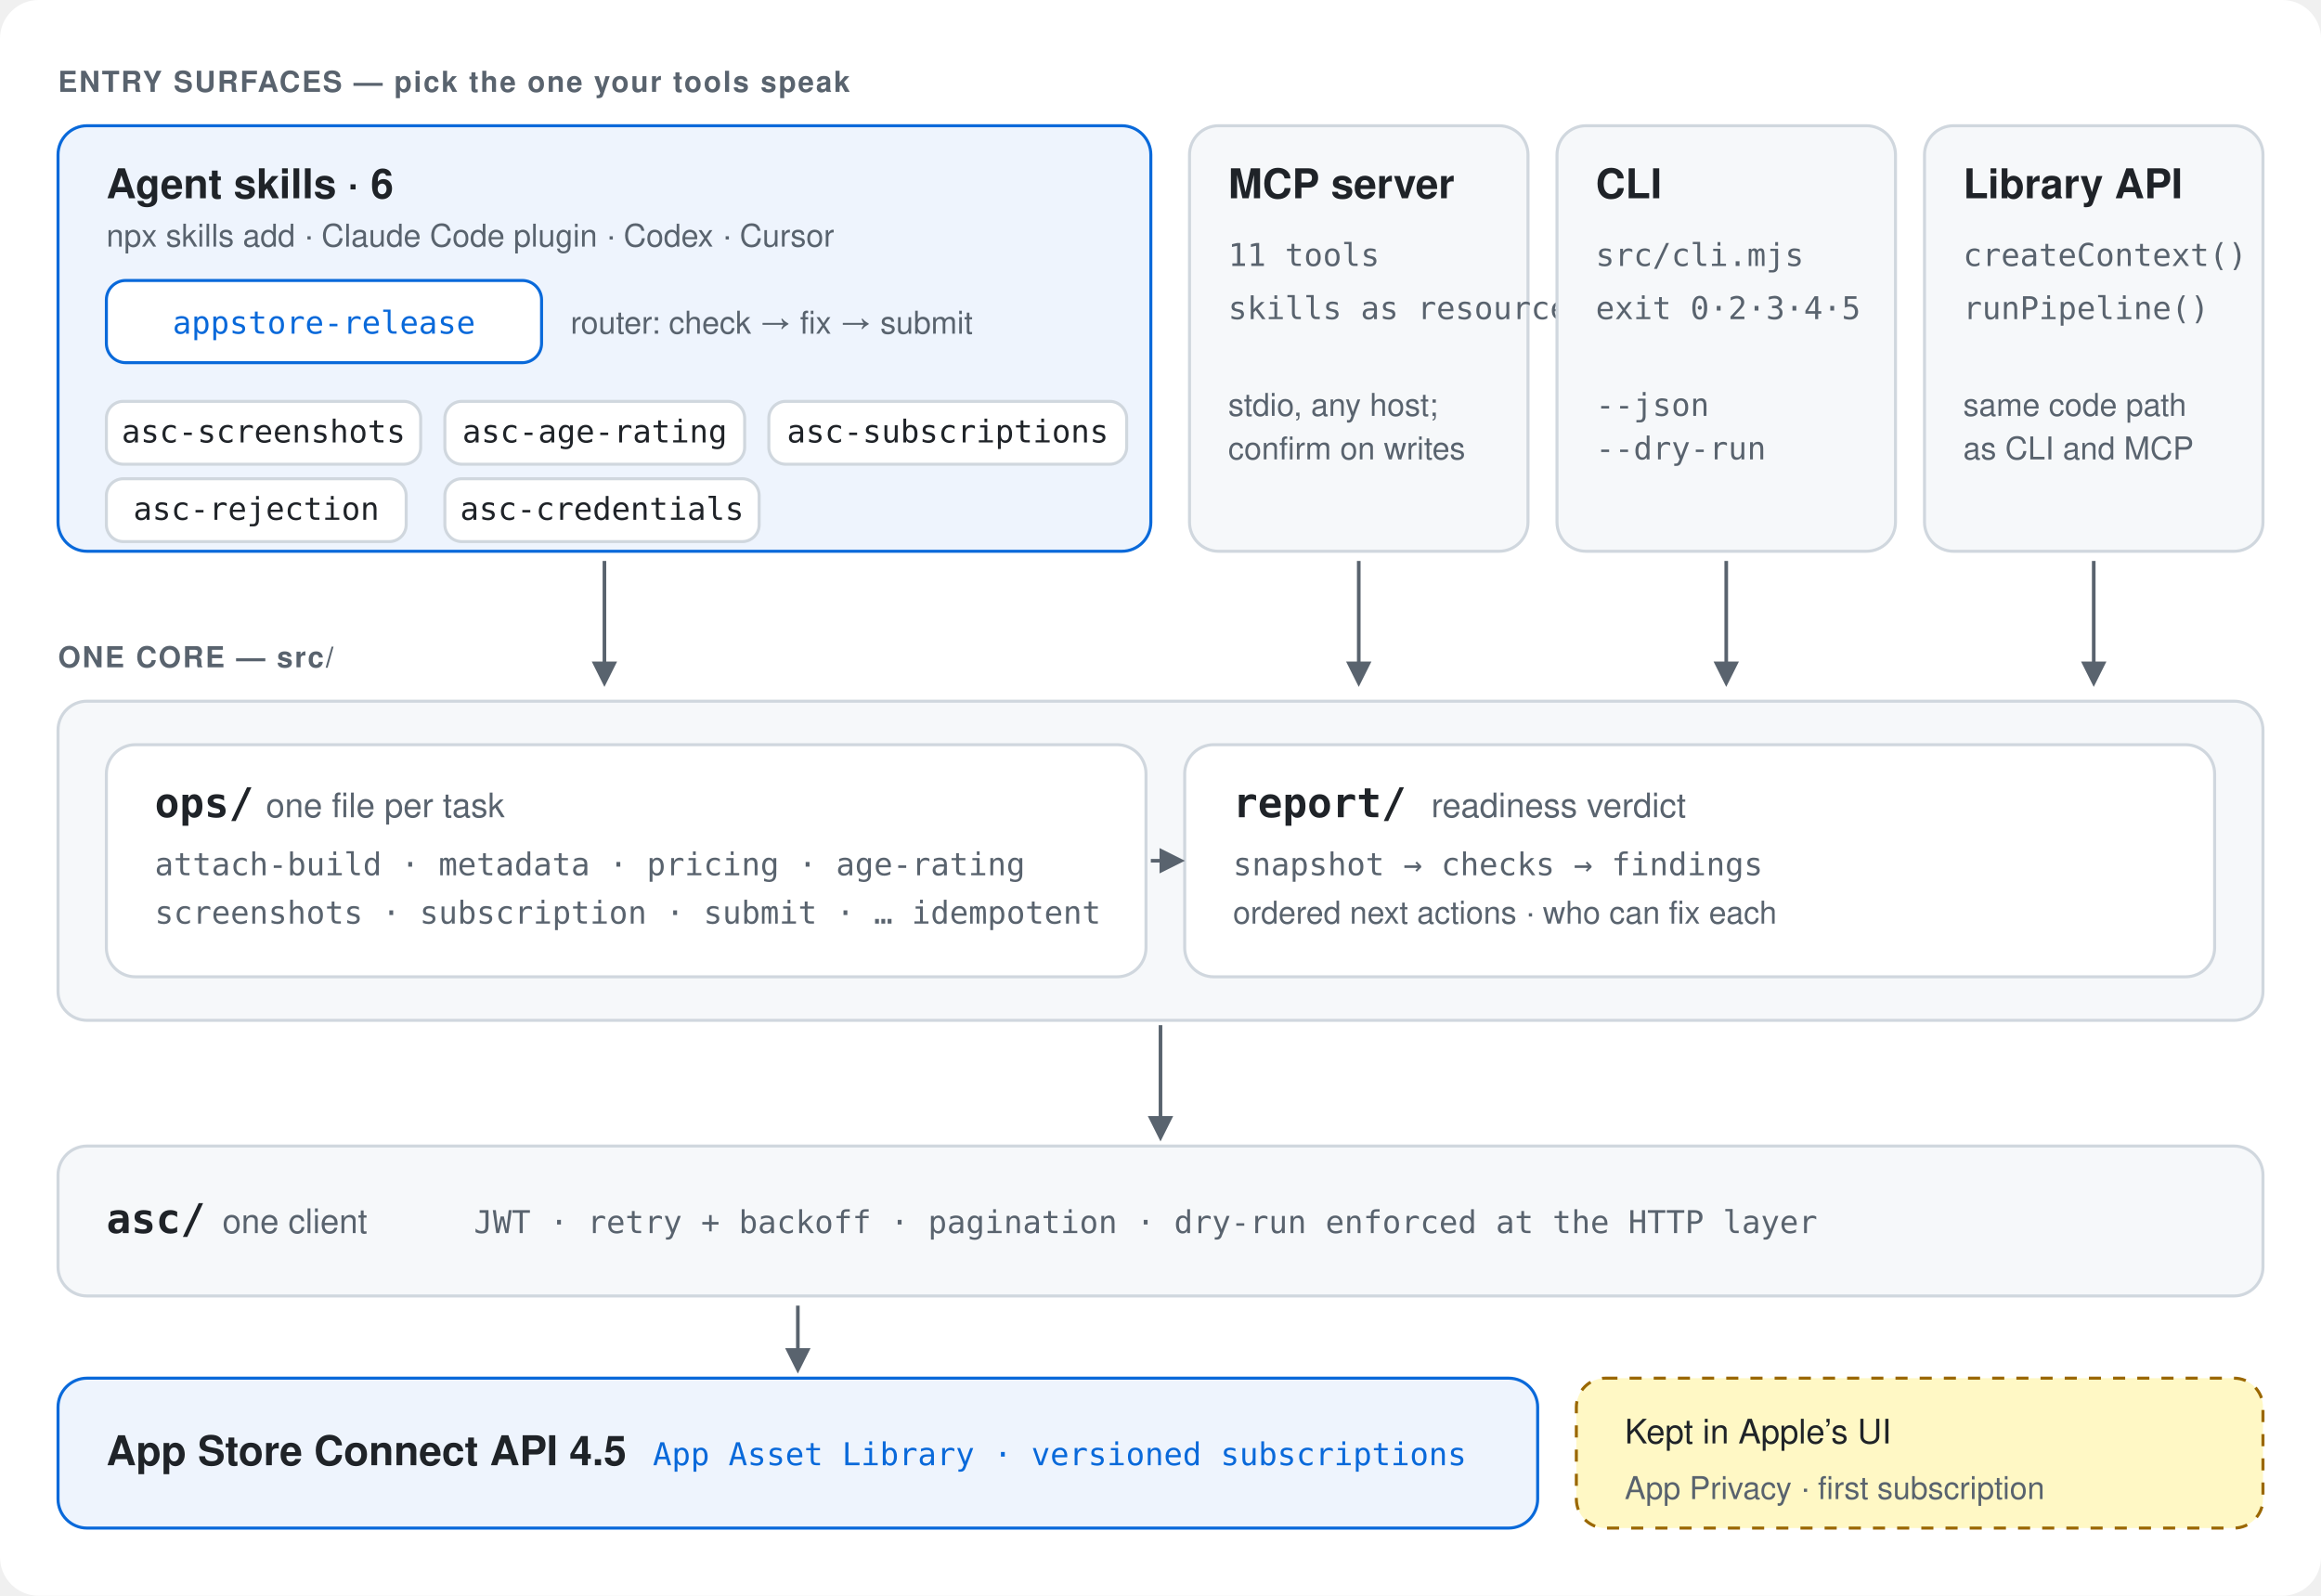
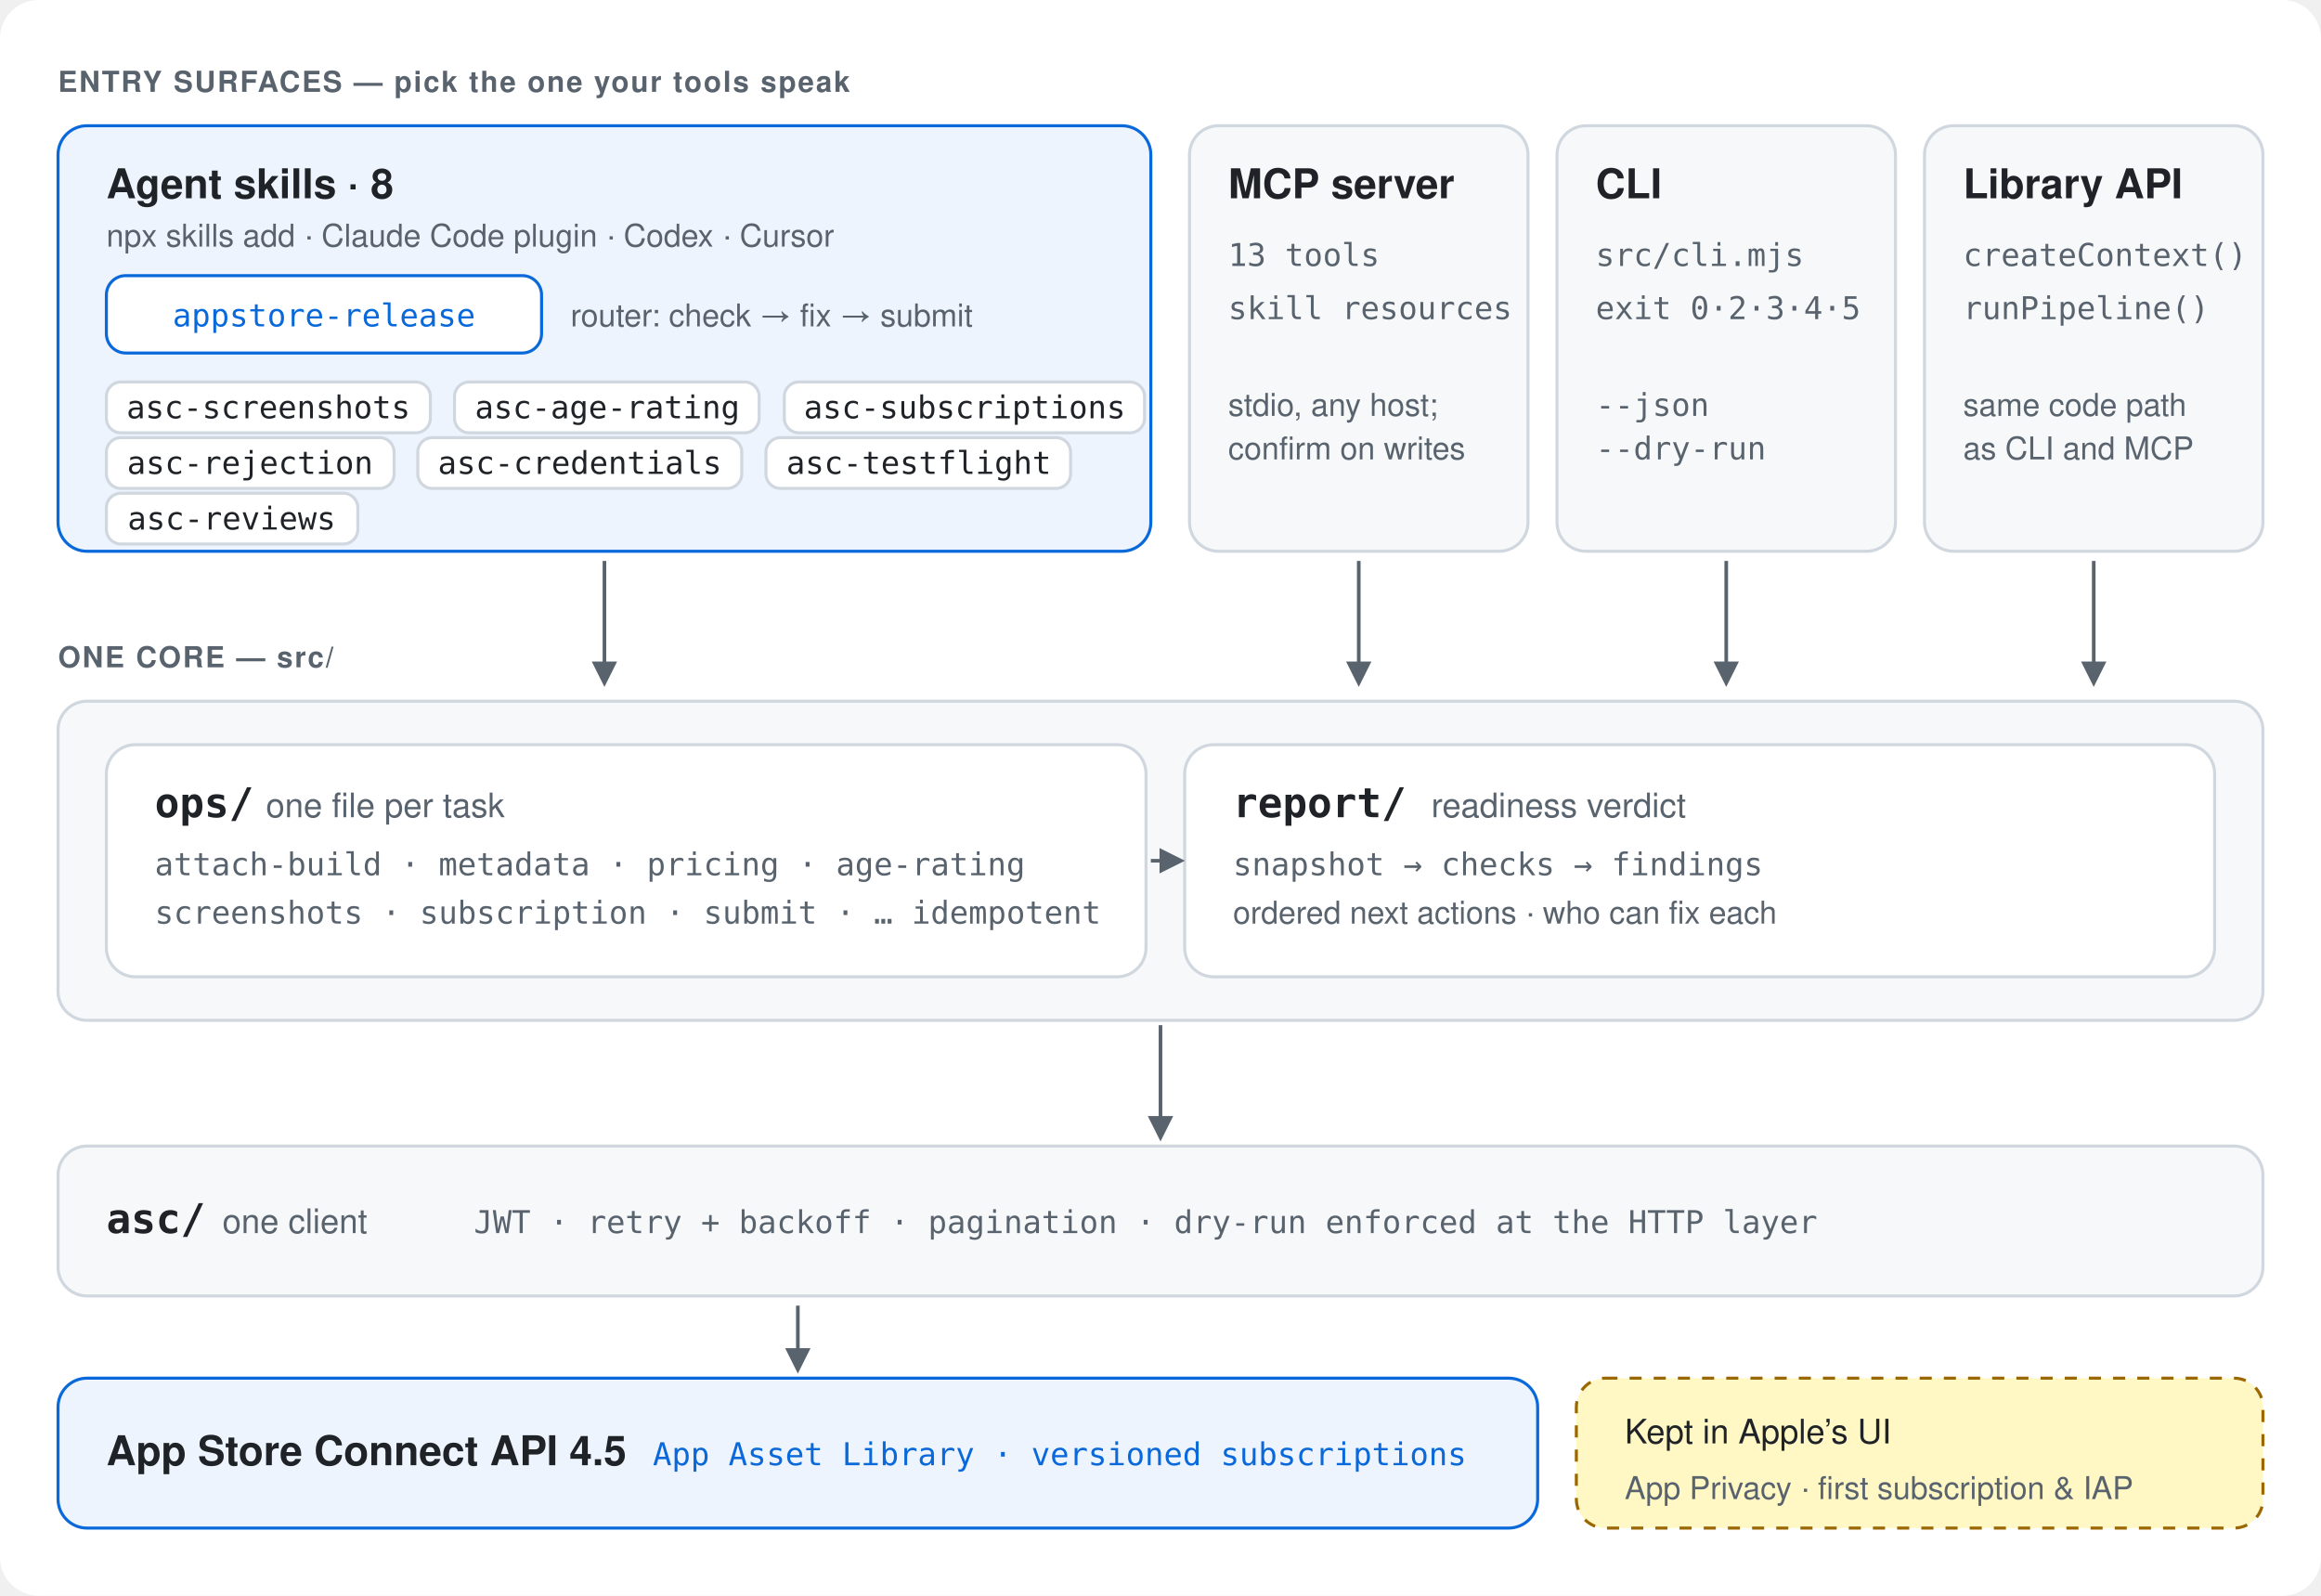
<svg xmlns="http://www.w3.org/2000/svg" viewBox="0 0 960 660" width="960" height="660" role="img" aria-labelledby="t d">
  <defs>
    <marker id="ah" viewBox="0 0 10 10" refX="8" refY="5" markerWidth="7" markerHeight="7" orient="auto-start-reverse">
      <path d="M0,0 L10,5 L0,10 z" fill="#59636e" />
    </marker>
    <style>
    .s { font-family: -apple-system, BlinkMacSystemFont, 'Segoe UI', Helvetica, Arial, sans-serif; fill: #1f2328; }
    .m { font-family: ui-monospace, SFMono-Regular, 'SF Mono', Menlo, Consolas, monospace; fill: #1f2328; }
    .mu { fill: #59636e; }
    .ac { fill: #0969da; }
    .h { font-size: 17px; font-weight: 650; }
    .b { font-size: 14px; }
    .c { font-size: 13px; }
    .k { font-size: 12px; letter-spacing: .06em; text-transform: uppercase; font-weight: 600; }
  </style>
  </defs>
  <rect width="960" height="660" rx="16" fill="#ffffff" />
  <text x="24" y="38" class="s k mu" text-anchor="start">ENTRY SURFACES — pick the one your tools speak</text>
  <rect x="24" y="52" width="452" height="176" rx="12" fill="#eef4fd" stroke="#0969da" stroke-width="1.25" />
-   <text x="44" y="82" class="s h" text-anchor="start">Agent skills · 6</text>
+   <text x="44" y="82" class="s h" text-anchor="start">Agent skills · 8</text>
  <text x="44" y="102" class="s c mu" text-anchor="start">npx skills add · Claude Code plugin · Codex · Cursor</text>
-   <rect x="44" y="116" width="180" height="34" rx="8" fill="#ffffff" stroke="#0969da" stroke-width="1.25" />
-   <text x="134" y="138" class="m c ac" text-anchor="middle">appstore-release</text>
-   <text x="236" y="138" class="s c mu" text-anchor="start">router: check → fix → submit</text>
-   <rect x="44" y="166" width="130" height="26" rx="7" fill="#ffffff" stroke="#d0d7de" stroke-width="1.25" />
-   <text x="109.0" y="183" class="m c" text-anchor="middle">asc-screenshots</text>
-   <rect x="184" y="166" width="124" height="26" rx="7" fill="#ffffff" stroke="#d0d7de" stroke-width="1.25" />
-   <text x="246.0" y="183" class="m c" text-anchor="middle">asc-age-rating</text>
-   <rect x="318" y="166" width="148" height="26" rx="7" fill="#ffffff" stroke="#d0d7de" stroke-width="1.25" />
-   <text x="392.0" y="183" class="m c" text-anchor="middle">asc-subscriptions</text>
-   <rect x="44" y="198" width="124" height="26" rx="7" fill="#ffffff" stroke="#d0d7de" stroke-width="1.25" />
-   <text x="106.0" y="215" class="m c" text-anchor="middle">asc-rejection</text>
-   <rect x="184" y="198" width="130" height="26" rx="7" fill="#ffffff" stroke="#d0d7de" stroke-width="1.25" />
-   <text x="249.0" y="215" class="m c" text-anchor="middle">asc-credentials</text>
+   <rect x="44" y="114" width="180" height="32" rx="8" fill="#ffffff" stroke="#0969da" stroke-width="1.25" />
+   <text x="134" y="135" class="m c ac" text-anchor="middle">appstore-release</text>
+   <text x="236" y="135" class="s c mu" text-anchor="start">router: check → fix → submit</text>
+   <rect x="44" y="158" width="134" height="21" rx="6" fill="#ffffff" stroke="#d0d7de" stroke-width="1.25" />
+   <text x="111.0" y="173" class="m c" text-anchor="middle">asc-screenshots</text>
+   <rect x="188.0" y="158" width="126" height="21" rx="6" fill="#ffffff" stroke="#d0d7de" stroke-width="1.25" />
+   <text x="251.2" y="173" class="m c" text-anchor="middle">asc-age-rating</text>
+   <rect x="324.4" y="158" width="149" height="21" rx="6" fill="#ffffff" stroke="#d0d7de" stroke-width="1.25" />
+   <text x="399.0" y="173" class="m c" text-anchor="middle">asc-subscriptions</text>
+   <rect x="44" y="181" width="119" height="21" rx="6" fill="#ffffff" stroke="#d0d7de" stroke-width="1.25" />
+   <text x="103.4" y="196" class="m c" text-anchor="middle">asc-rejection</text>
+   <rect x="172.8" y="181" width="134" height="21" rx="6" fill="#ffffff" stroke="#d0d7de" stroke-width="1.25" />
+   <text x="239.8" y="196" class="m c" text-anchor="middle">asc-credentials</text>
+   <rect x="316.8" y="181" width="126" height="21" rx="6" fill="#ffffff" stroke="#d0d7de" stroke-width="1.25" />
+   <text x="380.0" y="196" class="m c" text-anchor="middle">asc-testflight</text>
+   <rect x="44" y="204" width="104" height="21" rx="6" fill="#ffffff" stroke="#d0d7de" stroke-width="1.25" />
+   <text x="95.8" y="219" class="m c" text-anchor="middle">asc-reviews</text>
  <rect x="492" y="52" width="140" height="176" rx="12" fill="#f6f8fa" stroke="#d0d7de" stroke-width="1.25" />
  <text x="508" y="82" class="s h" text-anchor="start">MCP server</text>
-   <text x="508" y="110" class="m c mu" text-anchor="start">11 tools</text>
-   <text x="508" y="132" class="m c mu" text-anchor="start">skills as resources</text>
+   <text x="508" y="110" class="m c mu" text-anchor="start">13 tools</text>
+   <text x="508" y="132" class="m c mu" text-anchor="start">skill resources</text>
  <rect x="644" y="52" width="140" height="176" rx="12" fill="#f6f8fa" stroke="#d0d7de" stroke-width="1.25" />
  <text x="660" y="82" class="s h" text-anchor="start">CLI</text>
  <text x="660" y="110" class="m c mu" text-anchor="start">src/cli.mjs</text>
  <text x="660" y="132" class="m c mu" text-anchor="start">exit 0·2·3·4·5</text>
  <rect x="796" y="52" width="140" height="176" rx="12" fill="#f6f8fa" stroke="#d0d7de" stroke-width="1.25" />
  <text x="812" y="82" class="s h" text-anchor="start">Library API</text>
  <text x="812" y="110" class="m c mu" text-anchor="start">createContext()</text>
  <text x="812" y="132" class="m c mu" text-anchor="start">runPipeline()</text>
  <text x="508" y="172" class="s c mu" text-anchor="start">stdio, any host;</text>
  <text x="508" y="190" class="s c mu" text-anchor="start">confirm on writes</text>
  <text x="660" y="172" class="m c mu" text-anchor="start">--json</text>
  <text x="660" y="190" class="m c mu" text-anchor="start">--dry-run</text>
  <text x="812" y="172" class="s c mu" text-anchor="start">same code path</text>
  <text x="812" y="190" class="s c mu" text-anchor="start">as CLI and MCP</text>
  <path d="M250,232 L250,282" stroke="#59636e" stroke-width="1.5" fill="none" marker-end="url(#ah)" />
  <path d="M562,232 L562,282" stroke="#59636e" stroke-width="1.5" fill="none" marker-end="url(#ah)" />
  <path d="M714,232 L714,282" stroke="#59636e" stroke-width="1.5" fill="none" marker-end="url(#ah)" />
  <path d="M866,232 L866,282" stroke="#59636e" stroke-width="1.5" fill="none" marker-end="url(#ah)" />
  <text x="24" y="276" class="s k mu" text-anchor="start">ONE CORE — src/</text>
  <rect x="24" y="290" width="912" height="132" rx="12" fill="#f6f8fa" stroke="#d0d7de" stroke-width="1.25" />
  <rect x="44" y="308" width="430" height="96" rx="12" fill="#ffffff" stroke="#d0d7de" stroke-width="1.25" />
  <text x="64" y="338" class="m h" text-anchor="start">ops/</text>
  <text x="110" y="338" class="s b mu" text-anchor="start">one file per task</text>
  <text x="64" y="362" class="m c mu" text-anchor="start">attach-build · metadata · pricing · age-rating</text>
  <text x="64" y="382" class="m c mu" text-anchor="start">screenshots · subscription · submit · …  idempotent</text>
  <rect x="490" y="308" width="426" height="96" rx="12" fill="#ffffff" stroke="#d0d7de" stroke-width="1.25" />
  <text x="510" y="338" class="m h" text-anchor="start">report/</text>
  <text x="592" y="338" class="s b mu" text-anchor="start">readiness verdict</text>
  <text x="510" y="362" class="m c mu" text-anchor="start">snapshot → checks → findings</text>
  <text x="510" y="382" class="s c mu" text-anchor="start">ordered next actions · who can fix each</text>
  <path d="M476,356 L488,356" stroke="#59636e" stroke-width="1.5" fill="none" marker-end="url(#ah)" />
  <path d="M480,424 L480,470" stroke="#59636e" stroke-width="1.5" fill="none" marker-end="url(#ah)" />
  <rect x="24" y="474" width="912" height="62" rx="12" fill="#f6f8fa" stroke="#d0d7de" stroke-width="1.25" />
  <text x="44" y="510" class="m h" text-anchor="start">asc/</text>
  <text x="92" y="510" class="s b mu" text-anchor="start">one client</text>
  <text x="196" y="510" class="m c mu" text-anchor="start">JWT · retry + backoff · pagination · dry-run enforced at the HTTP layer</text>
  <path d="M330,540 L330,566" stroke="#59636e" stroke-width="1.5" fill="none" marker-end="url(#ah)" />
  <rect x="24" y="570" width="612" height="62" rx="12" fill="#eef4fd" stroke="#0969da" stroke-width="1.25" />
  <text x="44" y="606" class="s h" text-anchor="start">App Store Connect API 4.5</text>
  <text x="270" y="606" class="m c ac" text-anchor="start">App Asset Library · versioned subscriptions</text>
  <rect x="652" y="570" width="284" height="62" rx="12" fill="#fff8c5" stroke="#9a6700" stroke-width="1.25" stroke-dasharray="5 5" />
  <text x="672" y="597" class="s b" text-anchor="start">Kept in Apple’s UI</text>
-   <text x="672" y="620" class="s c mu" text-anchor="start">App Privacy · first subscription</text>
+   <text x="672" y="620" class="s c mu" text-anchor="start">App Privacy · first subscription &amp; IAP</text>
</svg>
